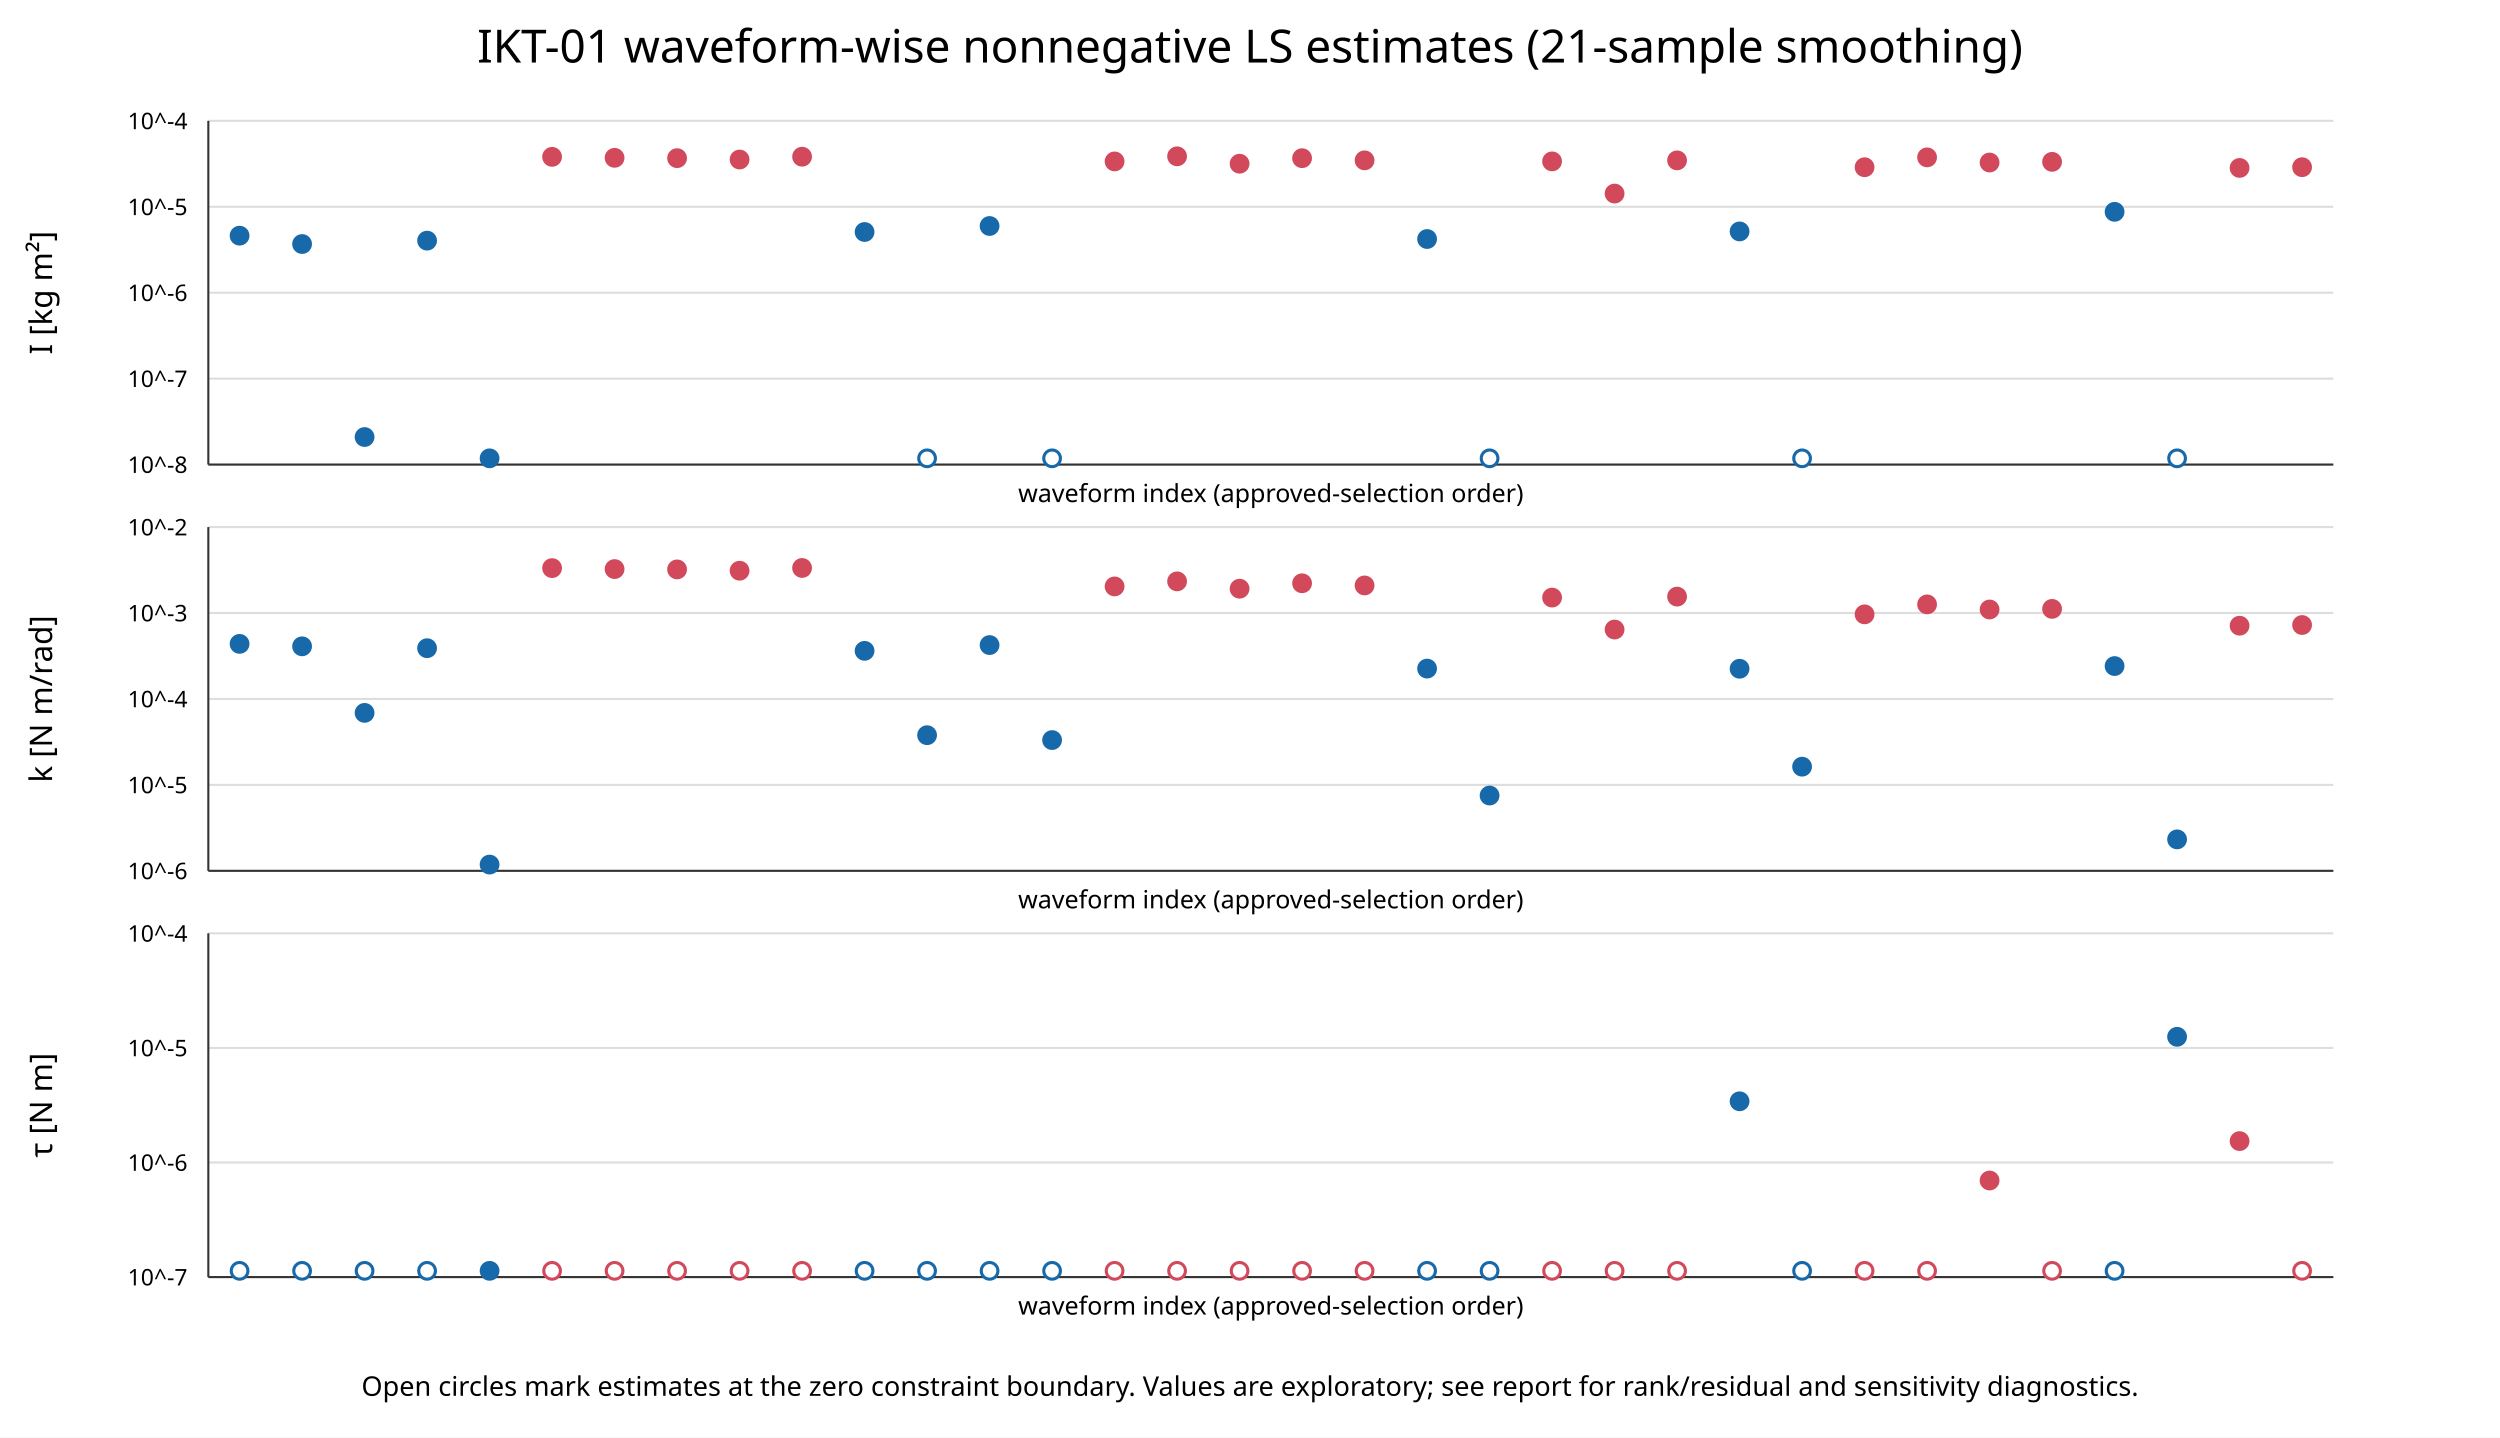
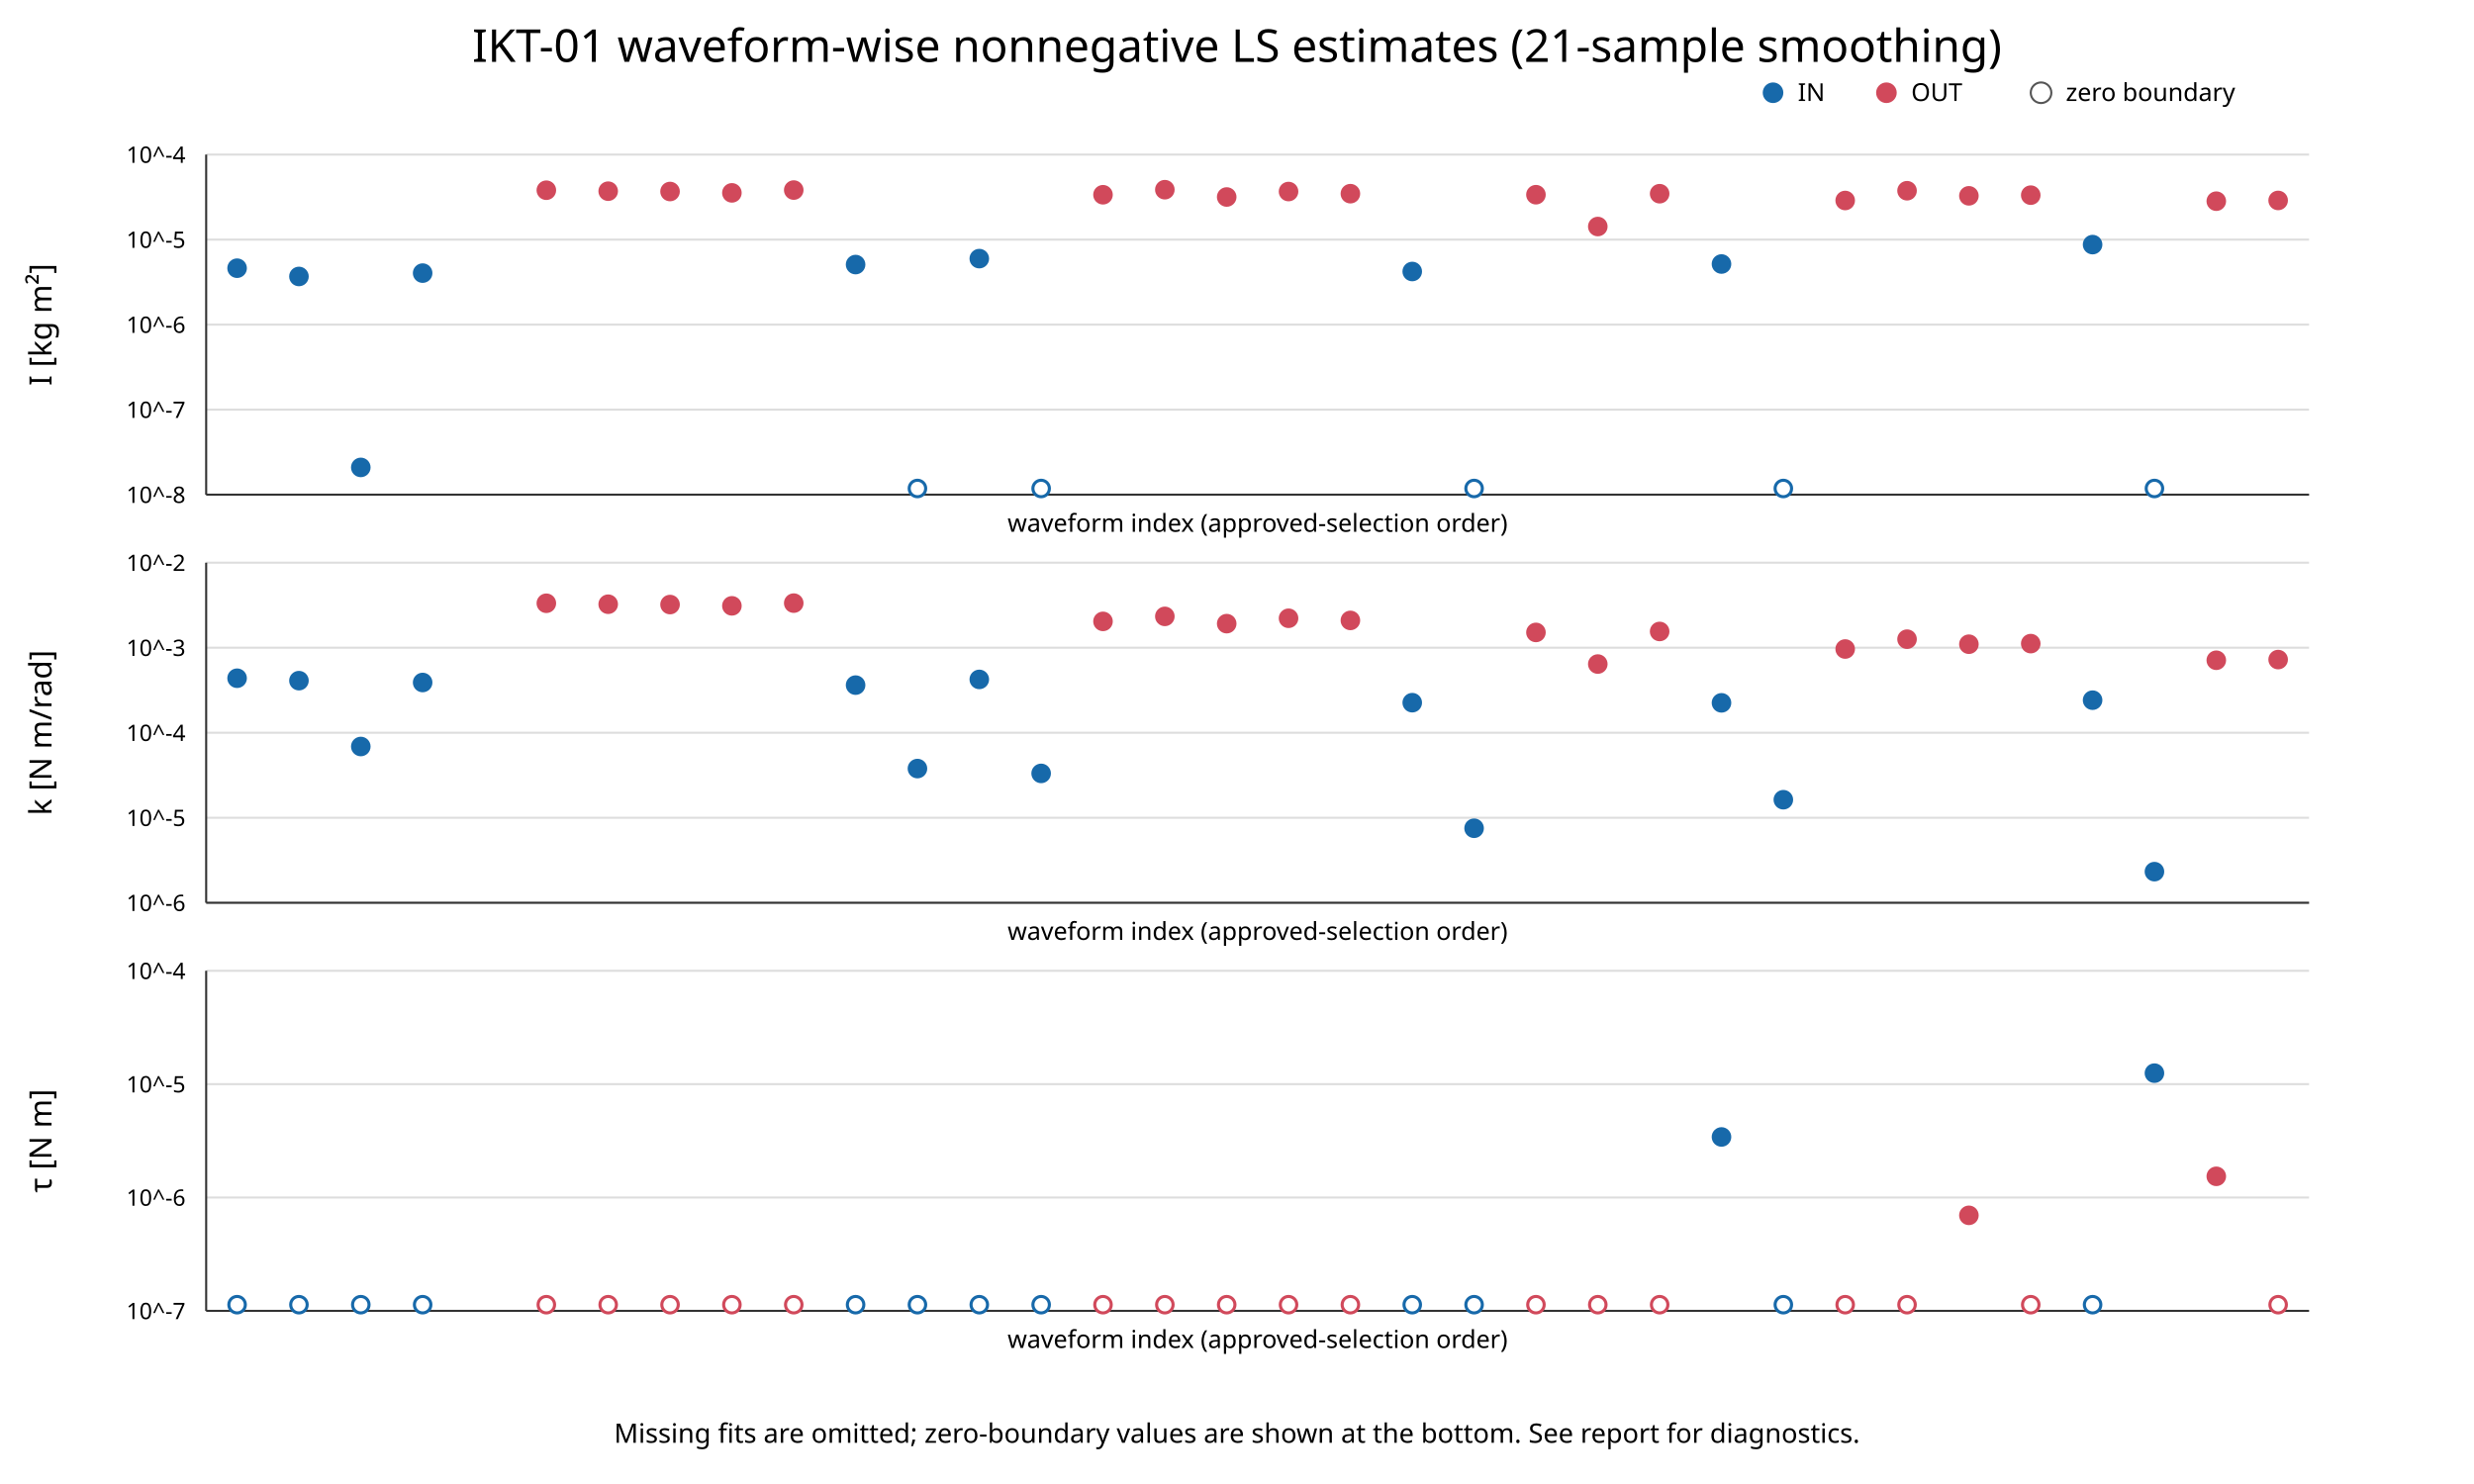
- <svg xmlns="http://www.w3.org/2000/svg" width="1200" height="690" viewBox="0 0 1200 690">
-   <rect width="1200" height="690" fill="white" />
+ <svg xmlns="http://www.w3.org/2000/svg" width="1200" height="720" viewBox="0 0 1200 720">
+   <rect width="1200" height="720" fill="white" />
  <text x="600" y="30" text-anchor="middle" font-family="sans-serif" font-size="22">IKT-01 waveform-wise nonnegative LS estimates (21-sample smoothing)</text>
-   <text x="25" y="140.5" transform="rotate(-90 25 140.5)" text-anchor="middle" font-family="sans-serif" font-size="15">I [kg m²]</text>
-   <line x1="100" y1="223" x2="1120" y2="223" stroke="#dddddd" />
-   <text x="90" y="227" text-anchor="end" font-family="sans-serif" font-size="11">10^-8</text>
-   <line x1="100" y1="181.75" x2="1120" y2="181.75" stroke="#dddddd" />
-   <text x="90" y="185.75" text-anchor="end" font-family="sans-serif" font-size="11">10^-7</text>
-   <line x1="100" y1="140.5" x2="1120" y2="140.5" stroke="#dddddd" />
-   <text x="90" y="144.5" text-anchor="end" font-family="sans-serif" font-size="11">10^-6</text>
-   <line x1="100" y1="99.25" x2="1120" y2="99.25" stroke="#dddddd" />
-   <text x="90" y="103.25" text-anchor="end" font-family="sans-serif" font-size="11">10^-5</text>
-   <line x1="100" y1="58" x2="1120" y2="58" stroke="#dddddd" />
-   <text x="90" y="62" text-anchor="end" font-family="sans-serif" font-size="11">10^-4</text>
-   <line x1="100" y1="58" x2="100" y2="223" stroke="#333" />
-   <line x1="100" y1="223" x2="1120" y2="223" stroke="#333" />
-   <circle cx="115" cy="113.124" r="4" fill="#1769aa" stroke="#1769aa" stroke-width="1.5" />
-   <circle cx="145" cy="117.131" r="4" fill="#1769aa" stroke="#1769aa" stroke-width="1.5" />
-   <circle cx="175" cy="209.774" r="4" fill="#1769aa" stroke="#1769aa" stroke-width="1.5" />
-   <circle cx="205" cy="115.506" r="4" fill="#1769aa" stroke="#1769aa" stroke-width="1.5" />
-   <circle cx="235" cy="220" r="4" fill="#1769aa" stroke="#1769aa" stroke-width="1.5" />
-   <circle cx="265" cy="75.291" r="4" fill="#d1495b" stroke="#d1495b" stroke-width="1.5" />
-   <circle cx="295" cy="75.756" r="4" fill="#d1495b" stroke="#d1495b" stroke-width="1.5" />
-   <circle cx="325" cy="75.914" r="4" fill="#d1495b" stroke="#d1495b" stroke-width="1.5" />
-   <circle cx="355" cy="76.572" r="4" fill="#d1495b" stroke="#d1495b" stroke-width="1.5" />
-   <circle cx="385" cy="75.217" r="4" fill="#d1495b" stroke="#d1495b" stroke-width="1.5" />
-   <circle cx="415" cy="111.36" r="4" fill="#1769aa" stroke="#1769aa" stroke-width="1.5" />
-   <circle cx="445" cy="220" r="4" fill="white" stroke="#1769aa" stroke-width="1.5" />
-   <circle cx="475" cy="108.477" r="4" fill="#1769aa" stroke="#1769aa" stroke-width="1.5" />
-   <circle cx="505" cy="220" r="4" fill="white" stroke="#1769aa" stroke-width="1.5" />
-   <circle cx="535" cy="77.485" r="4" fill="#d1495b" stroke="#d1495b" stroke-width="1.5" />
-   <circle cx="565" cy="75.034" r="4" fill="#d1495b" stroke="#d1495b" stroke-width="1.5" />
-   <circle cx="595" cy="78.579" r="4" fill="#d1495b" stroke="#d1495b" stroke-width="1.5" />
-   <circle cx="625" cy="75.929" r="4" fill="#d1495b" stroke="#d1495b" stroke-width="1.5" />
-   <circle cx="655" cy="76.965" r="4" fill="#d1495b" stroke="#d1495b" stroke-width="1.5" />
-   <circle cx="685" cy="114.726" r="4" fill="#1769aa" stroke="#1769aa" stroke-width="1.5" />
-   <circle cx="715" cy="220" r="4" fill="white" stroke="#1769aa" stroke-width="1.5" />
-   <circle cx="745" cy="77.463" r="4" fill="#d1495b" stroke="#d1495b" stroke-width="1.5" />
-   <circle cx="775" cy="92.907" r="4" fill="#d1495b" stroke="#d1495b" stroke-width="1.5" />
-   <circle cx="805" cy="76.981" r="4" fill="#d1495b" stroke="#d1495b" stroke-width="1.5" />
-   <circle cx="835" cy="111.088" r="4" fill="#1769aa" stroke="#1769aa" stroke-width="1.5" />
-   <circle cx="865" cy="220" r="4" fill="white" stroke="#1769aa" stroke-width="1.5" />
-   <circle cx="895" cy="80.271" r="4" fill="#d1495b" stroke="#d1495b" stroke-width="1.5" />
-   <circle cx="925" cy="75.538" r="4" fill="#d1495b" stroke="#d1495b" stroke-width="1.5" />
-   <circle cx="955" cy="78.009" r="4" fill="#d1495b" stroke="#d1495b" stroke-width="1.5" />
-   <circle cx="985" cy="77.686" r="4" fill="#d1495b" stroke="#d1495b" stroke-width="1.5" />
-   <circle cx="1015" cy="101.675" r="4" fill="#1769aa" stroke="#1769aa" stroke-width="1.5" />
-   <circle cx="1045" cy="220" r="4" fill="white" stroke="#1769aa" stroke-width="1.5" />
-   <circle cx="1075" cy="80.608" r="4" fill="#d1495b" stroke="#d1495b" stroke-width="1.5" />
-   <circle cx="1105" cy="80.248" r="4" fill="#d1495b" stroke="#d1495b" stroke-width="1.5" />
-   <text x="610" y="241" text-anchor="middle" font-family="sans-serif" font-size="12">waveform index (approved-selection order)</text>
-   <text x="25" y="335.5" transform="rotate(-90 25 335.5)" text-anchor="middle" font-family="sans-serif" font-size="15">k [N m/rad]</text>
-   <line x1="100" y1="418" x2="1120" y2="418" stroke="#dddddd" />
-   <text x="90" y="422" text-anchor="end" font-family="sans-serif" font-size="11">10^-6</text>
-   <line x1="100" y1="376.75" x2="1120" y2="376.75" stroke="#dddddd" />
-   <text x="90" y="380.75" text-anchor="end" font-family="sans-serif" font-size="11">10^-5</text>
-   <line x1="100" y1="335.5" x2="1120" y2="335.5" stroke="#dddddd" />
-   <text x="90" y="339.5" text-anchor="end" font-family="sans-serif" font-size="11">10^-4</text>
-   <line x1="100" y1="294.25" x2="1120" y2="294.25" stroke="#dddddd" />
-   <text x="90" y="298.25" text-anchor="end" font-family="sans-serif" font-size="11">10^-3</text>
-   <line x1="100" y1="253" x2="1120" y2="253" stroke="#dddddd" />
-   <text x="90" y="257" text-anchor="end" font-family="sans-serif" font-size="11">10^-2</text>
-   <line x1="100" y1="253" x2="100" y2="418" stroke="#333" />
-   <line x1="100" y1="418" x2="1120" y2="418" stroke="#333" />
-   <circle cx="115" cy="309.059" r="4" fill="#1769aa" stroke="#1769aa" stroke-width="1.5" />
-   <circle cx="145" cy="310.236" r="4" fill="#1769aa" stroke="#1769aa" stroke-width="1.5" />
-   <circle cx="175" cy="342.183" r="4" fill="#1769aa" stroke="#1769aa" stroke-width="1.5" />
-   <circle cx="205" cy="311.132" r="4" fill="#1769aa" stroke="#1769aa" stroke-width="1.5" />
-   <circle cx="235" cy="415" r="4" fill="#1769aa" stroke="#1769aa" stroke-width="1.5" />
-   <circle cx="265" cy="272.689" r="4" fill="#d1495b" stroke="#d1495b" stroke-width="1.5" />
-   <circle cx="295" cy="273.152" r="4" fill="#d1495b" stroke="#d1495b" stroke-width="1.5" />
-   <circle cx="325" cy="273.315" r="4" fill="#d1495b" stroke="#d1495b" stroke-width="1.5" />
-   <circle cx="355" cy="273.941" r="4" fill="#d1495b" stroke="#d1495b" stroke-width="1.5" />
-   <circle cx="385" cy="272.621" r="4" fill="#d1495b" stroke="#d1495b" stroke-width="1.5" />
-   <circle cx="415" cy="312.402" r="4" fill="#1769aa" stroke="#1769aa" stroke-width="1.5" />
-   <circle cx="445" cy="352.892" r="4" fill="#1769aa" stroke="#1769aa" stroke-width="1.5" />
-   <circle cx="475" cy="309.633" r="4" fill="#1769aa" stroke="#1769aa" stroke-width="1.5" />
-   <circle cx="505" cy="355.233" r="4" fill="#1769aa" stroke="#1769aa" stroke-width="1.5" />
-   <circle cx="535" cy="281.484" r="4" fill="#d1495b" stroke="#d1495b" stroke-width="1.5" />
-   <circle cx="565" cy="279.053" r="4" fill="#d1495b" stroke="#d1495b" stroke-width="1.5" />
-   <circle cx="595" cy="282.576" r="4" fill="#d1495b" stroke="#d1495b" stroke-width="1.5" />
-   <circle cx="625" cy="279.968" r="4" fill="#d1495b" stroke="#d1495b" stroke-width="1.5" />
-   <circle cx="655" cy="281.011" r="4" fill="#d1495b" stroke="#d1495b" stroke-width="1.5" />
-   <circle cx="685" cy="320.922" r="4" fill="#1769aa" stroke="#1769aa" stroke-width="1.5" />
-   <circle cx="715" cy="381.85" r="4" fill="#1769aa" stroke="#1769aa" stroke-width="1.5" />
-   <circle cx="745" cy="286.837" r="4" fill="#d1495b" stroke="#d1495b" stroke-width="1.5" />
-   <circle cx="775" cy="302.183" r="4" fill="#d1495b" stroke="#d1495b" stroke-width="1.5" />
-   <circle cx="805" cy="286.371" r="4" fill="#d1495b" stroke="#d1495b" stroke-width="1.5" />
-   <circle cx="835" cy="321.002" r="4" fill="#1769aa" stroke="#1769aa" stroke-width="1.5" />
-   <circle cx="865" cy="368.003" r="4" fill="#1769aa" stroke="#1769aa" stroke-width="1.5" />
-   <circle cx="895" cy="294.887" r="4" fill="#d1495b" stroke="#d1495b" stroke-width="1.5" />
-   <circle cx="925" cy="290.117" r="4" fill="#d1495b" stroke="#d1495b" stroke-width="1.5" />
-   <circle cx="955" cy="292.557" r="4" fill="#d1495b" stroke="#d1495b" stroke-width="1.5" />
-   <circle cx="985" cy="292.265" r="4" fill="#d1495b" stroke="#d1495b" stroke-width="1.5" />
-   <circle cx="1015" cy="319.708" r="4" fill="#1769aa" stroke="#1769aa" stroke-width="1.5" />
-   <circle cx="1045" cy="402.901" r="4" fill="#1769aa" stroke="#1769aa" stroke-width="1.5" />
-   <circle cx="1075" cy="300.338" r="4" fill="#d1495b" stroke="#d1495b" stroke-width="1.5" />
-   <circle cx="1105" cy="300.01" r="4" fill="#d1495b" stroke="#d1495b" stroke-width="1.5" />
-   <text x="610" y="436" text-anchor="middle" font-family="sans-serif" font-size="12">waveform index (approved-selection order)</text>
-   <text x="25" y="530.5" transform="rotate(-90 25 530.5)" text-anchor="middle" font-family="sans-serif" font-size="15">τ [N m]</text>
-   <line x1="100" y1="613" x2="1120" y2="613" stroke="#dddddd" />
-   <text x="90" y="617" text-anchor="end" font-family="sans-serif" font-size="11">10^-7</text>
-   <line x1="100" y1="558" x2="1120" y2="558" stroke="#dddddd" />
-   <text x="90" y="562" text-anchor="end" font-family="sans-serif" font-size="11">10^-6</text>
-   <line x1="100" y1="503" x2="1120" y2="503" stroke="#dddddd" />
-   <text x="90" y="507" text-anchor="end" font-family="sans-serif" font-size="11">10^-5</text>
-   <line x1="100" y1="448" x2="1120" y2="448" stroke="#dddddd" />
-   <text x="90" y="452" text-anchor="end" font-family="sans-serif" font-size="11">10^-4</text>
-   <line x1="100" y1="448" x2="100" y2="613" stroke="#333" />
-   <line x1="100" y1="613" x2="1120" y2="613" stroke="#333" />
-   <circle cx="115" cy="610" r="4" fill="white" stroke="#1769aa" stroke-width="1.5" />
-   <circle cx="145" cy="610" r="4" fill="white" stroke="#1769aa" stroke-width="1.5" />
-   <circle cx="175" cy="610" r="4" fill="white" stroke="#1769aa" stroke-width="1.5" />
-   <circle cx="205" cy="610" r="4" fill="white" stroke="#1769aa" stroke-width="1.5" />
-   <circle cx="235" cy="610" r="4" fill="#1769aa" stroke="#1769aa" stroke-width="1.5" />
-   <circle cx="265" cy="610" r="4" fill="white" stroke="#d1495b" stroke-width="1.5" />
-   <circle cx="295" cy="610" r="4" fill="white" stroke="#d1495b" stroke-width="1.5" />
-   <circle cx="325" cy="610" r="4" fill="white" stroke="#d1495b" stroke-width="1.5" />
-   <circle cx="355" cy="610" r="4" fill="white" stroke="#d1495b" stroke-width="1.5" />
-   <circle cx="385" cy="610" r="4" fill="white" stroke="#d1495b" stroke-width="1.5" />
-   <circle cx="415" cy="610" r="4" fill="white" stroke="#1769aa" stroke-width="1.5" />
-   <circle cx="445" cy="610" r="4" fill="white" stroke="#1769aa" stroke-width="1.5" />
-   <circle cx="475" cy="610" r="4" fill="white" stroke="#1769aa" stroke-width="1.5" />
-   <circle cx="505" cy="610" r="4" fill="white" stroke="#1769aa" stroke-width="1.5" />
-   <circle cx="535" cy="610" r="4" fill="white" stroke="#d1495b" stroke-width="1.5" />
-   <circle cx="565" cy="610" r="4" fill="white" stroke="#d1495b" stroke-width="1.5" />
-   <circle cx="595" cy="610" r="4" fill="white" stroke="#d1495b" stroke-width="1.5" />
-   <circle cx="625" cy="610" r="4" fill="white" stroke="#d1495b" stroke-width="1.5" />
-   <circle cx="655" cy="610" r="4" fill="white" stroke="#d1495b" stroke-width="1.5" />
-   <circle cx="685" cy="610" r="4" fill="white" stroke="#1769aa" stroke-width="1.5" />
-   <circle cx="715" cy="610" r="4" fill="white" stroke="#1769aa" stroke-width="1.5" />
-   <circle cx="745" cy="610" r="4" fill="white" stroke="#d1495b" stroke-width="1.5" />
-   <circle cx="775" cy="610" r="4" fill="white" stroke="#d1495b" stroke-width="1.5" />
-   <circle cx="805" cy="610" r="4" fill="white" stroke="#d1495b" stroke-width="1.5" />
-   <circle cx="835" cy="528.623" r="4" fill="#1769aa" stroke="#1769aa" stroke-width="1.5" />
-   <circle cx="865" cy="610" r="4" fill="white" stroke="#1769aa" stroke-width="1.5" />
-   <circle cx="895" cy="610" r="4" fill="white" stroke="#d1495b" stroke-width="1.5" />
-   <circle cx="925" cy="610" r="4" fill="white" stroke="#d1495b" stroke-width="1.5" />
-   <circle cx="955" cy="566.648" r="4" fill="#d1495b" stroke="#d1495b" stroke-width="1.5" />
-   <circle cx="985" cy="610" r="4" fill="white" stroke="#d1495b" stroke-width="1.5" />
-   <circle cx="1015" cy="610" r="4" fill="white" stroke="#1769aa" stroke-width="1.5" />
-   <circle cx="1045" cy="497.665" r="4" fill="#1769aa" stroke="#1769aa" stroke-width="1.5" />
-   <circle cx="1075" cy="547.723" r="4" fill="#d1495b" stroke="#d1495b" stroke-width="1.5" />
-   <circle cx="1105" cy="610" r="4" fill="white" stroke="#d1495b" stroke-width="1.5" />
-   <text x="610" y="631" text-anchor="middle" font-family="sans-serif" font-size="12">waveform index (approved-selection order)</text>
-   <text x="600" y="670" text-anchor="middle" font-family="sans-serif" font-size="13">Open circles mark estimates at the zero constraint boundary. Values are exploratory; see report for rank/residual and sensitivity diagnostics.</text>
+   <circle cx="860" cy="45" r="5" fill="#1769aa" />
+   <text x="872" y="49" font-family="sans-serif" font-size="12">IN</text>
+   <circle cx="915" cy="45" r="5" fill="#d1495b" />
+   <text x="927" y="49" font-family="sans-serif" font-size="12">OUT</text>
+   <circle cx="990" cy="45" r="5" fill="white" stroke="#555" />
+   <text x="1002" y="49" font-family="sans-serif" font-size="12">zero boundary</text>
+   <text x="25" y="157.5" transform="rotate(-90 25 157.5)" text-anchor="middle" font-family="sans-serif" font-size="15">I [kg m²]</text>
+   <line x1="100" y1="240" x2="1120" y2="240" stroke="#ddd" />
+   <text x="90" y="244" text-anchor="end" font-family="sans-serif" font-size="11">10^-8</text>
+   <line x1="100" y1="198.75" x2="1120" y2="198.75" stroke="#ddd" />
+   <text x="90" y="202.75" text-anchor="end" font-family="sans-serif" font-size="11">10^-7</text>
+   <line x1="100" y1="157.5" x2="1120" y2="157.5" stroke="#ddd" />
+   <text x="90" y="161.5" text-anchor="end" font-family="sans-serif" font-size="11">10^-6</text>
+   <line x1="100" y1="116.25" x2="1120" y2="116.25" stroke="#ddd" />
+   <text x="90" y="120.25" text-anchor="end" font-family="sans-serif" font-size="11">10^-5</text>
+   <line x1="100" y1="75" x2="1120" y2="75" stroke="#ddd" />
+   <text x="90" y="79" text-anchor="end" font-family="sans-serif" font-size="11">10^-4</text>
+   <line x1="100" y1="75" x2="100" y2="240" stroke="#333" />
+   <line x1="100" y1="240" x2="1120" y2="240" stroke="#333" />
+   <circle cx="115" cy="130.124" r="4" fill="#1769aa" stroke="#1769aa" stroke-width="1.5" />
+   <circle cx="145" cy="134.131" r="4" fill="#1769aa" stroke="#1769aa" stroke-width="1.5" />
+   <circle cx="175" cy="226.774" r="4" fill="#1769aa" stroke="#1769aa" stroke-width="1.5" />
+   <circle cx="205" cy="132.506" r="4" fill="#1769aa" stroke="#1769aa" stroke-width="1.5" />
+   <circle cx="265" cy="92.291" r="4" fill="#d1495b" stroke="#d1495b" stroke-width="1.5" />
+   <circle cx="295" cy="92.756" r="4" fill="#d1495b" stroke="#d1495b" stroke-width="1.5" />
+   <circle cx="325" cy="92.914" r="4" fill="#d1495b" stroke="#d1495b" stroke-width="1.5" />
+   <circle cx="355" cy="93.572" r="4" fill="#d1495b" stroke="#d1495b" stroke-width="1.5" />
+   <circle cx="385" cy="92.217" r="4" fill="#d1495b" stroke="#d1495b" stroke-width="1.5" />
+   <circle cx="415" cy="128.36" r="4" fill="#1769aa" stroke="#1769aa" stroke-width="1.5" />
+   <circle cx="445" cy="237" r="4" fill="white" stroke="#1769aa" stroke-width="1.5" />
+   <circle cx="475" cy="125.477" r="4" fill="#1769aa" stroke="#1769aa" stroke-width="1.5" />
+   <circle cx="505" cy="237" r="4" fill="white" stroke="#1769aa" stroke-width="1.5" />
+   <circle cx="535" cy="94.485" r="4" fill="#d1495b" stroke="#d1495b" stroke-width="1.5" />
+   <circle cx="565" cy="92.034" r="4" fill="#d1495b" stroke="#d1495b" stroke-width="1.5" />
+   <circle cx="595" cy="95.579" r="4" fill="#d1495b" stroke="#d1495b" stroke-width="1.5" />
+   <circle cx="625" cy="92.929" r="4" fill="#d1495b" stroke="#d1495b" stroke-width="1.5" />
+   <circle cx="655" cy="93.965" r="4" fill="#d1495b" stroke="#d1495b" stroke-width="1.5" />
+   <circle cx="685" cy="131.726" r="4" fill="#1769aa" stroke="#1769aa" stroke-width="1.5" />
+   <circle cx="715" cy="237" r="4" fill="white" stroke="#1769aa" stroke-width="1.5" />
+   <circle cx="745" cy="94.463" r="4" fill="#d1495b" stroke="#d1495b" stroke-width="1.5" />
+   <circle cx="775" cy="109.907" r="4" fill="#d1495b" stroke="#d1495b" stroke-width="1.5" />
+   <circle cx="805" cy="93.981" r="4" fill="#d1495b" stroke="#d1495b" stroke-width="1.5" />
+   <circle cx="835" cy="128.088" r="4" fill="#1769aa" stroke="#1769aa" stroke-width="1.5" />
+   <circle cx="865" cy="237" r="4" fill="white" stroke="#1769aa" stroke-width="1.5" />
+   <circle cx="895" cy="97.271" r="4" fill="#d1495b" stroke="#d1495b" stroke-width="1.5" />
+   <circle cx="925" cy="92.538" r="4" fill="#d1495b" stroke="#d1495b" stroke-width="1.5" />
+   <circle cx="955" cy="95.009" r="4" fill="#d1495b" stroke="#d1495b" stroke-width="1.5" />
+   <circle cx="985" cy="94.686" r="4" fill="#d1495b" stroke="#d1495b" stroke-width="1.5" />
+   <circle cx="1015" cy="118.675" r="4" fill="#1769aa" stroke="#1769aa" stroke-width="1.5" />
+   <circle cx="1045" cy="237" r="4" fill="white" stroke="#1769aa" stroke-width="1.5" />
+   <circle cx="1075" cy="97.608" r="4" fill="#d1495b" stroke="#d1495b" stroke-width="1.5" />
+   <circle cx="1105" cy="97.248" r="4" fill="#d1495b" stroke="#d1495b" stroke-width="1.5" />
+   <text x="610" y="258" text-anchor="middle" font-family="sans-serif" font-size="12">waveform index (approved-selection order)</text>
+   <text x="25" y="355.5" transform="rotate(-90 25 355.5)" text-anchor="middle" font-family="sans-serif" font-size="15">k [N m/rad]</text>
+   <line x1="100" y1="438" x2="1120" y2="438" stroke="#ddd" />
+   <text x="90" y="442" text-anchor="end" font-family="sans-serif" font-size="11">10^-6</text>
+   <line x1="100" y1="396.75" x2="1120" y2="396.75" stroke="#ddd" />
+   <text x="90" y="400.75" text-anchor="end" font-family="sans-serif" font-size="11">10^-5</text>
+   <line x1="100" y1="355.5" x2="1120" y2="355.5" stroke="#ddd" />
+   <text x="90" y="359.5" text-anchor="end" font-family="sans-serif" font-size="11">10^-4</text>
+   <line x1="100" y1="314.25" x2="1120" y2="314.25" stroke="#ddd" />
+   <text x="90" y="318.25" text-anchor="end" font-family="sans-serif" font-size="11">10^-3</text>
+   <line x1="100" y1="273" x2="1120" y2="273" stroke="#ddd" />
+   <text x="90" y="277" text-anchor="end" font-family="sans-serif" font-size="11">10^-2</text>
+   <line x1="100" y1="273" x2="100" y2="438" stroke="#333" />
+   <line x1="100" y1="438" x2="1120" y2="438" stroke="#333" />
+   <circle cx="115" cy="329.059" r="4" fill="#1769aa" stroke="#1769aa" stroke-width="1.5" />
+   <circle cx="145" cy="330.236" r="4" fill="#1769aa" stroke="#1769aa" stroke-width="1.5" />
+   <circle cx="175" cy="362.183" r="4" fill="#1769aa" stroke="#1769aa" stroke-width="1.5" />
+   <circle cx="205" cy="331.132" r="4" fill="#1769aa" stroke="#1769aa" stroke-width="1.5" />
+   <circle cx="265" cy="292.689" r="4" fill="#d1495b" stroke="#d1495b" stroke-width="1.5" />
+   <circle cx="295" cy="293.152" r="4" fill="#d1495b" stroke="#d1495b" stroke-width="1.5" />
+   <circle cx="325" cy="293.315" r="4" fill="#d1495b" stroke="#d1495b" stroke-width="1.5" />
+   <circle cx="355" cy="293.941" r="4" fill="#d1495b" stroke="#d1495b" stroke-width="1.5" />
+   <circle cx="385" cy="292.621" r="4" fill="#d1495b" stroke="#d1495b" stroke-width="1.5" />
+   <circle cx="415" cy="332.402" r="4" fill="#1769aa" stroke="#1769aa" stroke-width="1.5" />
+   <circle cx="445" cy="372.892" r="4" fill="#1769aa" stroke="#1769aa" stroke-width="1.5" />
+   <circle cx="475" cy="329.633" r="4" fill="#1769aa" stroke="#1769aa" stroke-width="1.5" />
+   <circle cx="505" cy="375.233" r="4" fill="#1769aa" stroke="#1769aa" stroke-width="1.5" />
+   <circle cx="535" cy="301.484" r="4" fill="#d1495b" stroke="#d1495b" stroke-width="1.5" />
+   <circle cx="565" cy="299.053" r="4" fill="#d1495b" stroke="#d1495b" stroke-width="1.5" />
+   <circle cx="595" cy="302.576" r="4" fill="#d1495b" stroke="#d1495b" stroke-width="1.5" />
+   <circle cx="625" cy="299.968" r="4" fill="#d1495b" stroke="#d1495b" stroke-width="1.5" />
+   <circle cx="655" cy="301.011" r="4" fill="#d1495b" stroke="#d1495b" stroke-width="1.5" />
+   <circle cx="685" cy="340.922" r="4" fill="#1769aa" stroke="#1769aa" stroke-width="1.5" />
+   <circle cx="715" cy="401.85" r="4" fill="#1769aa" stroke="#1769aa" stroke-width="1.5" />
+   <circle cx="745" cy="306.837" r="4" fill="#d1495b" stroke="#d1495b" stroke-width="1.5" />
+   <circle cx="775" cy="322.183" r="4" fill="#d1495b" stroke="#d1495b" stroke-width="1.5" />
+   <circle cx="805" cy="306.371" r="4" fill="#d1495b" stroke="#d1495b" stroke-width="1.5" />
+   <circle cx="835" cy="341.002" r="4" fill="#1769aa" stroke="#1769aa" stroke-width="1.5" />
+   <circle cx="865" cy="388.003" r="4" fill="#1769aa" stroke="#1769aa" stroke-width="1.5" />
+   <circle cx="895" cy="314.887" r="4" fill="#d1495b" stroke="#d1495b" stroke-width="1.5" />
+   <circle cx="925" cy="310.117" r="4" fill="#d1495b" stroke="#d1495b" stroke-width="1.5" />
+   <circle cx="955" cy="312.557" r="4" fill="#d1495b" stroke="#d1495b" stroke-width="1.5" />
+   <circle cx="985" cy="312.265" r="4" fill="#d1495b" stroke="#d1495b" stroke-width="1.5" />
+   <circle cx="1015" cy="339.708" r="4" fill="#1769aa" stroke="#1769aa" stroke-width="1.5" />
+   <circle cx="1045" cy="422.901" r="4" fill="#1769aa" stroke="#1769aa" stroke-width="1.5" />
+   <circle cx="1075" cy="320.338" r="4" fill="#d1495b" stroke="#d1495b" stroke-width="1.5" />
+   <circle cx="1105" cy="320.01" r="4" fill="#d1495b" stroke="#d1495b" stroke-width="1.5" />
+   <text x="610" y="456" text-anchor="middle" font-family="sans-serif" font-size="12">waveform index (approved-selection order)</text>
+   <text x="25" y="553.5" transform="rotate(-90 25 553.5)" text-anchor="middle" font-family="sans-serif" font-size="15">τ [N m]</text>
+   <line x1="100" y1="636" x2="1120" y2="636" stroke="#ddd" />
+   <text x="90" y="640" text-anchor="end" font-family="sans-serif" font-size="11">10^-7</text>
+   <line x1="100" y1="581" x2="1120" y2="581" stroke="#ddd" />
+   <text x="90" y="585" text-anchor="end" font-family="sans-serif" font-size="11">10^-6</text>
+   <line x1="100" y1="526" x2="1120" y2="526" stroke="#ddd" />
+   <text x="90" y="530" text-anchor="end" font-family="sans-serif" font-size="11">10^-5</text>
+   <line x1="100" y1="471" x2="1120" y2="471" stroke="#ddd" />
+   <text x="90" y="475" text-anchor="end" font-family="sans-serif" font-size="11">10^-4</text>
+   <line x1="100" y1="471" x2="100" y2="636" stroke="#333" />
+   <line x1="100" y1="636" x2="1120" y2="636" stroke="#333" />
+   <circle cx="115" cy="633" r="4" fill="white" stroke="#1769aa" stroke-width="1.5" />
+   <circle cx="145" cy="633" r="4" fill="white" stroke="#1769aa" stroke-width="1.5" />
+   <circle cx="175" cy="633" r="4" fill="white" stroke="#1769aa" stroke-width="1.5" />
+   <circle cx="205" cy="633" r="4" fill="white" stroke="#1769aa" stroke-width="1.5" />
+   <circle cx="265" cy="633" r="4" fill="white" stroke="#d1495b" stroke-width="1.5" />
+   <circle cx="295" cy="633" r="4" fill="white" stroke="#d1495b" stroke-width="1.5" />
+   <circle cx="325" cy="633" r="4" fill="white" stroke="#d1495b" stroke-width="1.5" />
+   <circle cx="355" cy="633" r="4" fill="white" stroke="#d1495b" stroke-width="1.5" />
+   <circle cx="385" cy="633" r="4" fill="white" stroke="#d1495b" stroke-width="1.5" />
+   <circle cx="415" cy="633" r="4" fill="white" stroke="#1769aa" stroke-width="1.5" />
+   <circle cx="445" cy="633" r="4" fill="white" stroke="#1769aa" stroke-width="1.5" />
+   <circle cx="475" cy="633" r="4" fill="white" stroke="#1769aa" stroke-width="1.5" />
+   <circle cx="505" cy="633" r="4" fill="white" stroke="#1769aa" stroke-width="1.5" />
+   <circle cx="535" cy="633" r="4" fill="white" stroke="#d1495b" stroke-width="1.5" />
+   <circle cx="565" cy="633" r="4" fill="white" stroke="#d1495b" stroke-width="1.5" />
+   <circle cx="595" cy="633" r="4" fill="white" stroke="#d1495b" stroke-width="1.5" />
+   <circle cx="625" cy="633" r="4" fill="white" stroke="#d1495b" stroke-width="1.5" />
+   <circle cx="655" cy="633" r="4" fill="white" stroke="#d1495b" stroke-width="1.5" />
+   <circle cx="685" cy="633" r="4" fill="white" stroke="#1769aa" stroke-width="1.5" />
+   <circle cx="715" cy="633" r="4" fill="white" stroke="#1769aa" stroke-width="1.5" />
+   <circle cx="745" cy="633" r="4" fill="white" stroke="#d1495b" stroke-width="1.5" />
+   <circle cx="775" cy="633" r="4" fill="white" stroke="#d1495b" stroke-width="1.5" />
+   <circle cx="805" cy="633" r="4" fill="white" stroke="#d1495b" stroke-width="1.5" />
+   <circle cx="835" cy="551.623" r="4" fill="#1769aa" stroke="#1769aa" stroke-width="1.5" />
+   <circle cx="865" cy="633" r="4" fill="white" stroke="#1769aa" stroke-width="1.5" />
+   <circle cx="895" cy="633" r="4" fill="white" stroke="#d1495b" stroke-width="1.5" />
+   <circle cx="925" cy="633" r="4" fill="white" stroke="#d1495b" stroke-width="1.5" />
+   <circle cx="955" cy="589.648" r="4" fill="#d1495b" stroke="#d1495b" stroke-width="1.5" />
+   <circle cx="985" cy="633" r="4" fill="white" stroke="#d1495b" stroke-width="1.5" />
+   <circle cx="1015" cy="633" r="4" fill="white" stroke="#1769aa" stroke-width="1.5" />
+   <circle cx="1045" cy="520.665" r="4" fill="#1769aa" stroke="#1769aa" stroke-width="1.5" />
+   <circle cx="1075" cy="570.723" r="4" fill="#d1495b" stroke="#d1495b" stroke-width="1.5" />
+   <circle cx="1105" cy="633" r="4" fill="white" stroke="#d1495b" stroke-width="1.5" />
+   <text x="610" y="654" text-anchor="middle" font-family="sans-serif" font-size="12">waveform index (approved-selection order)</text>
+   <text x="600" y="700" text-anchor="middle" font-family="sans-serif" font-size="13">Missing fits are omitted; zero-boundary values are shown at the bottom. See report for diagnostics.</text>
</svg>
